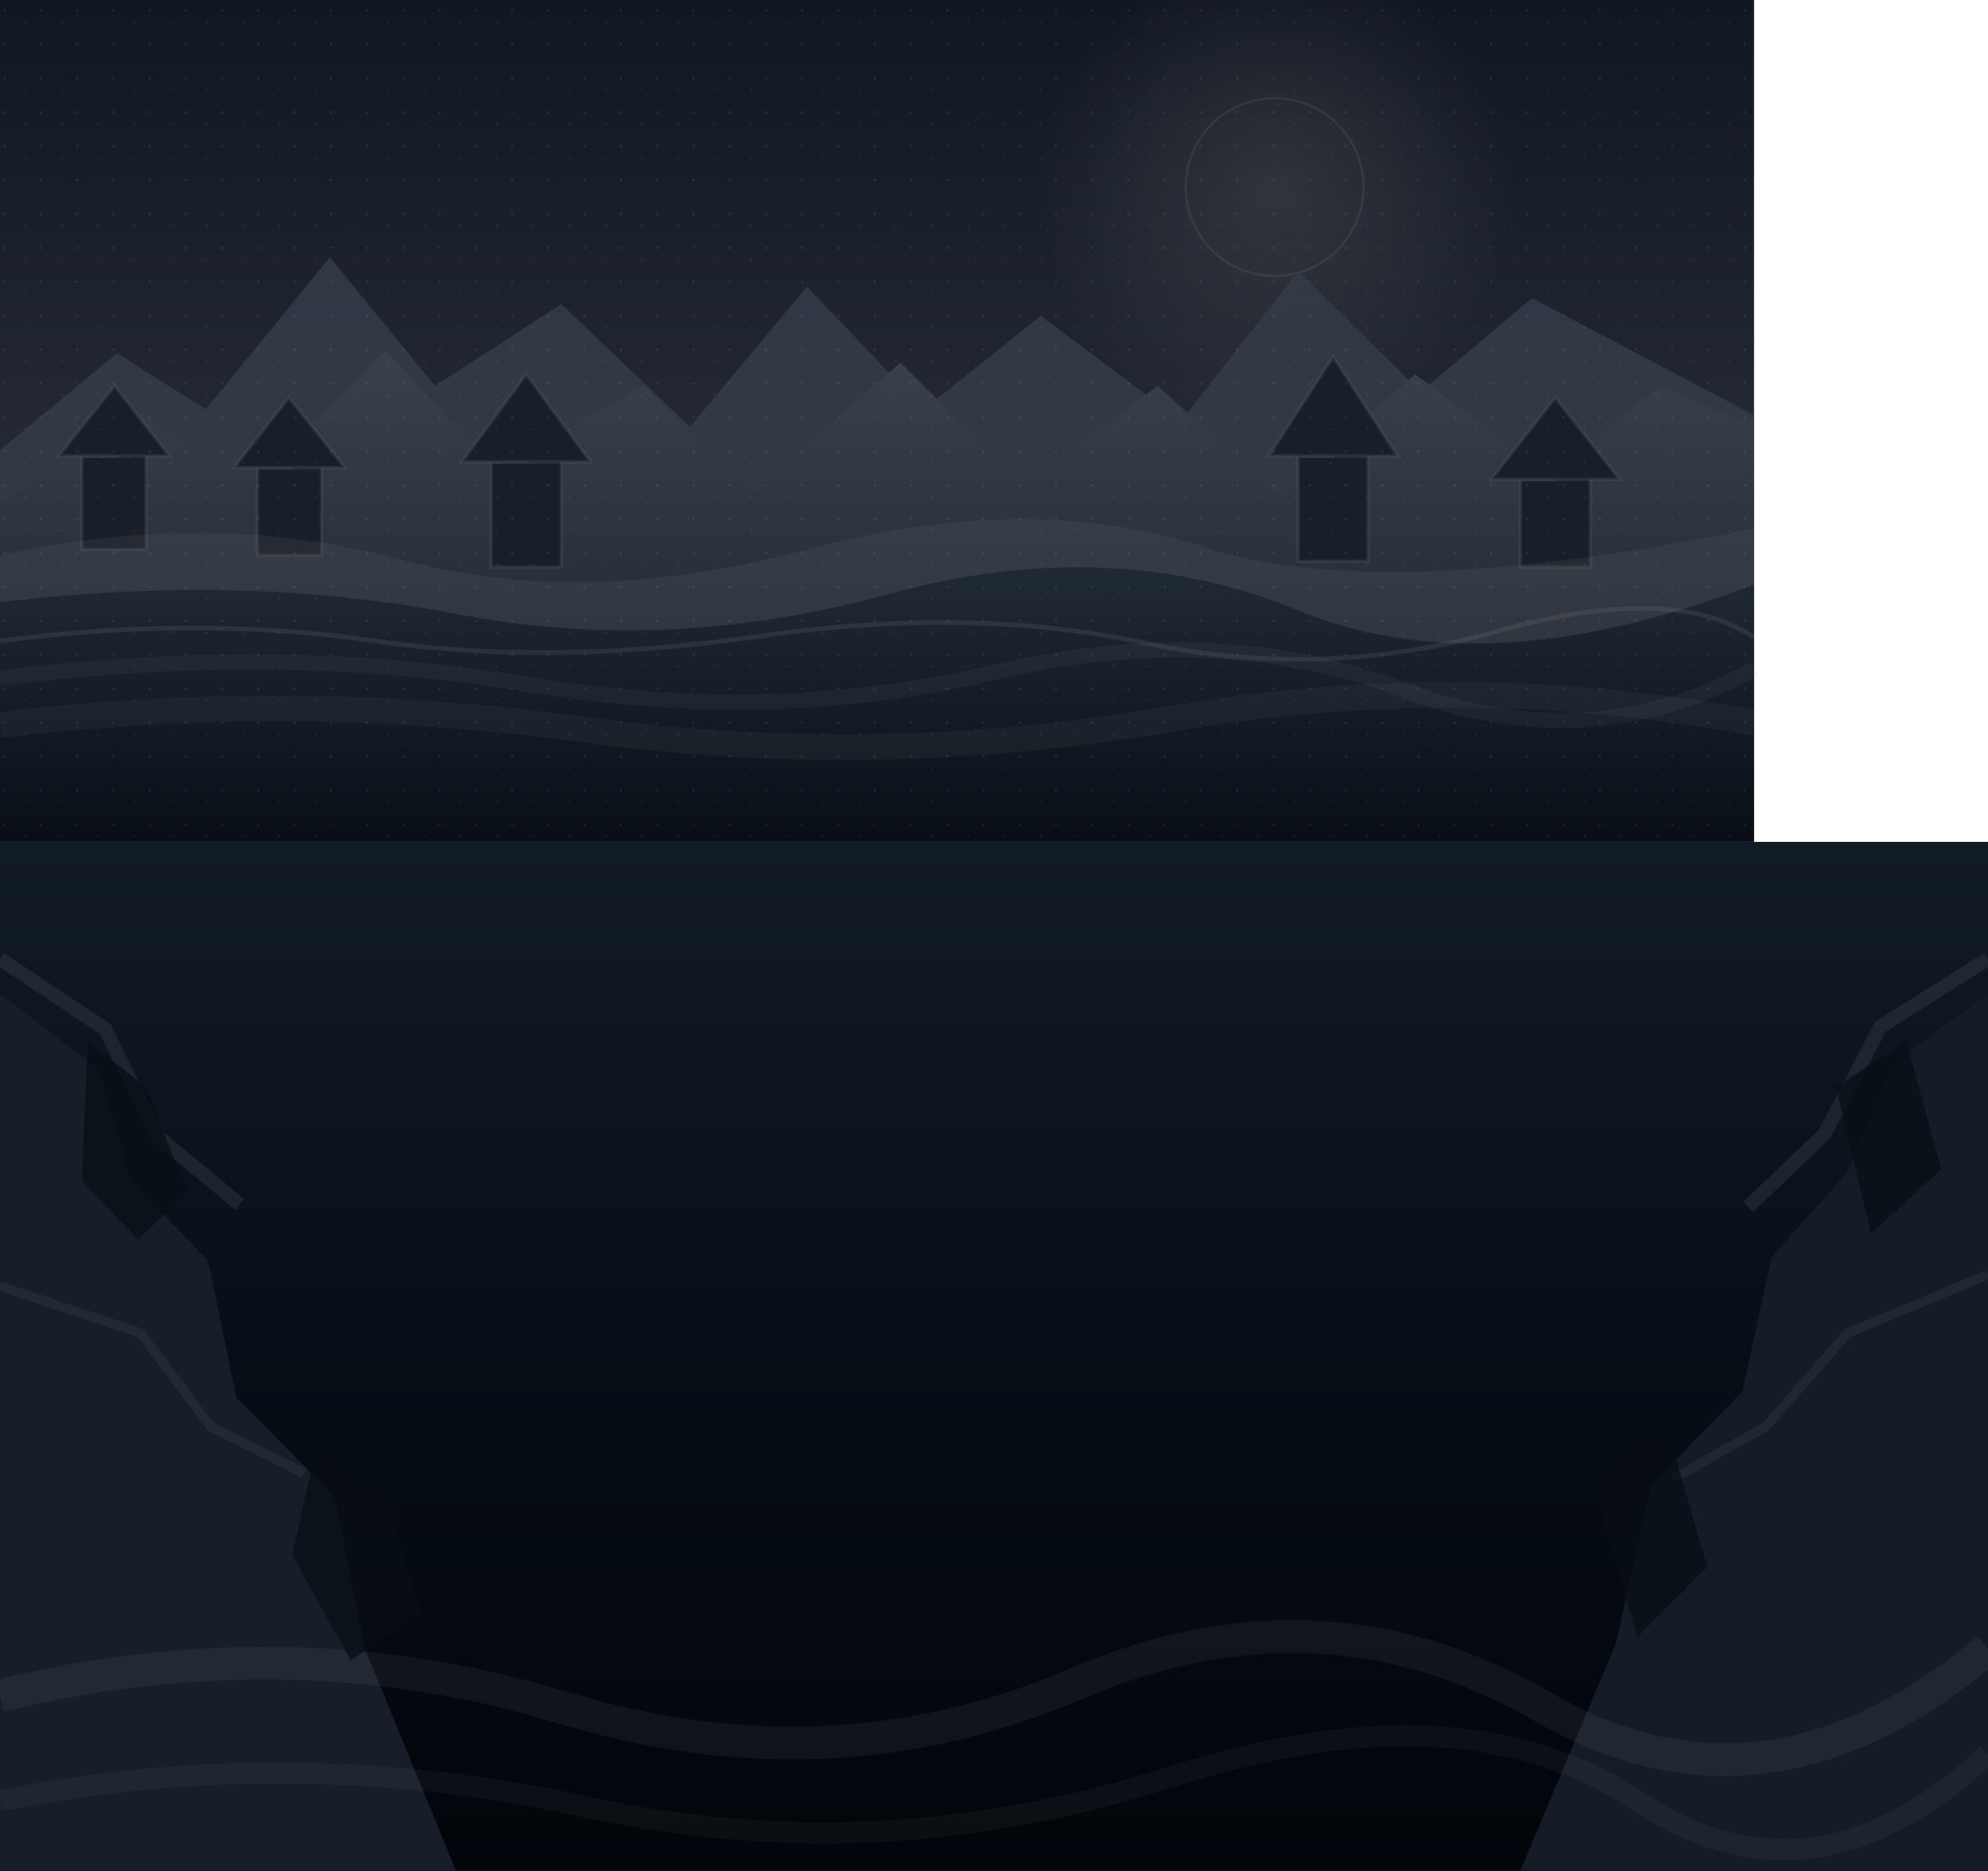
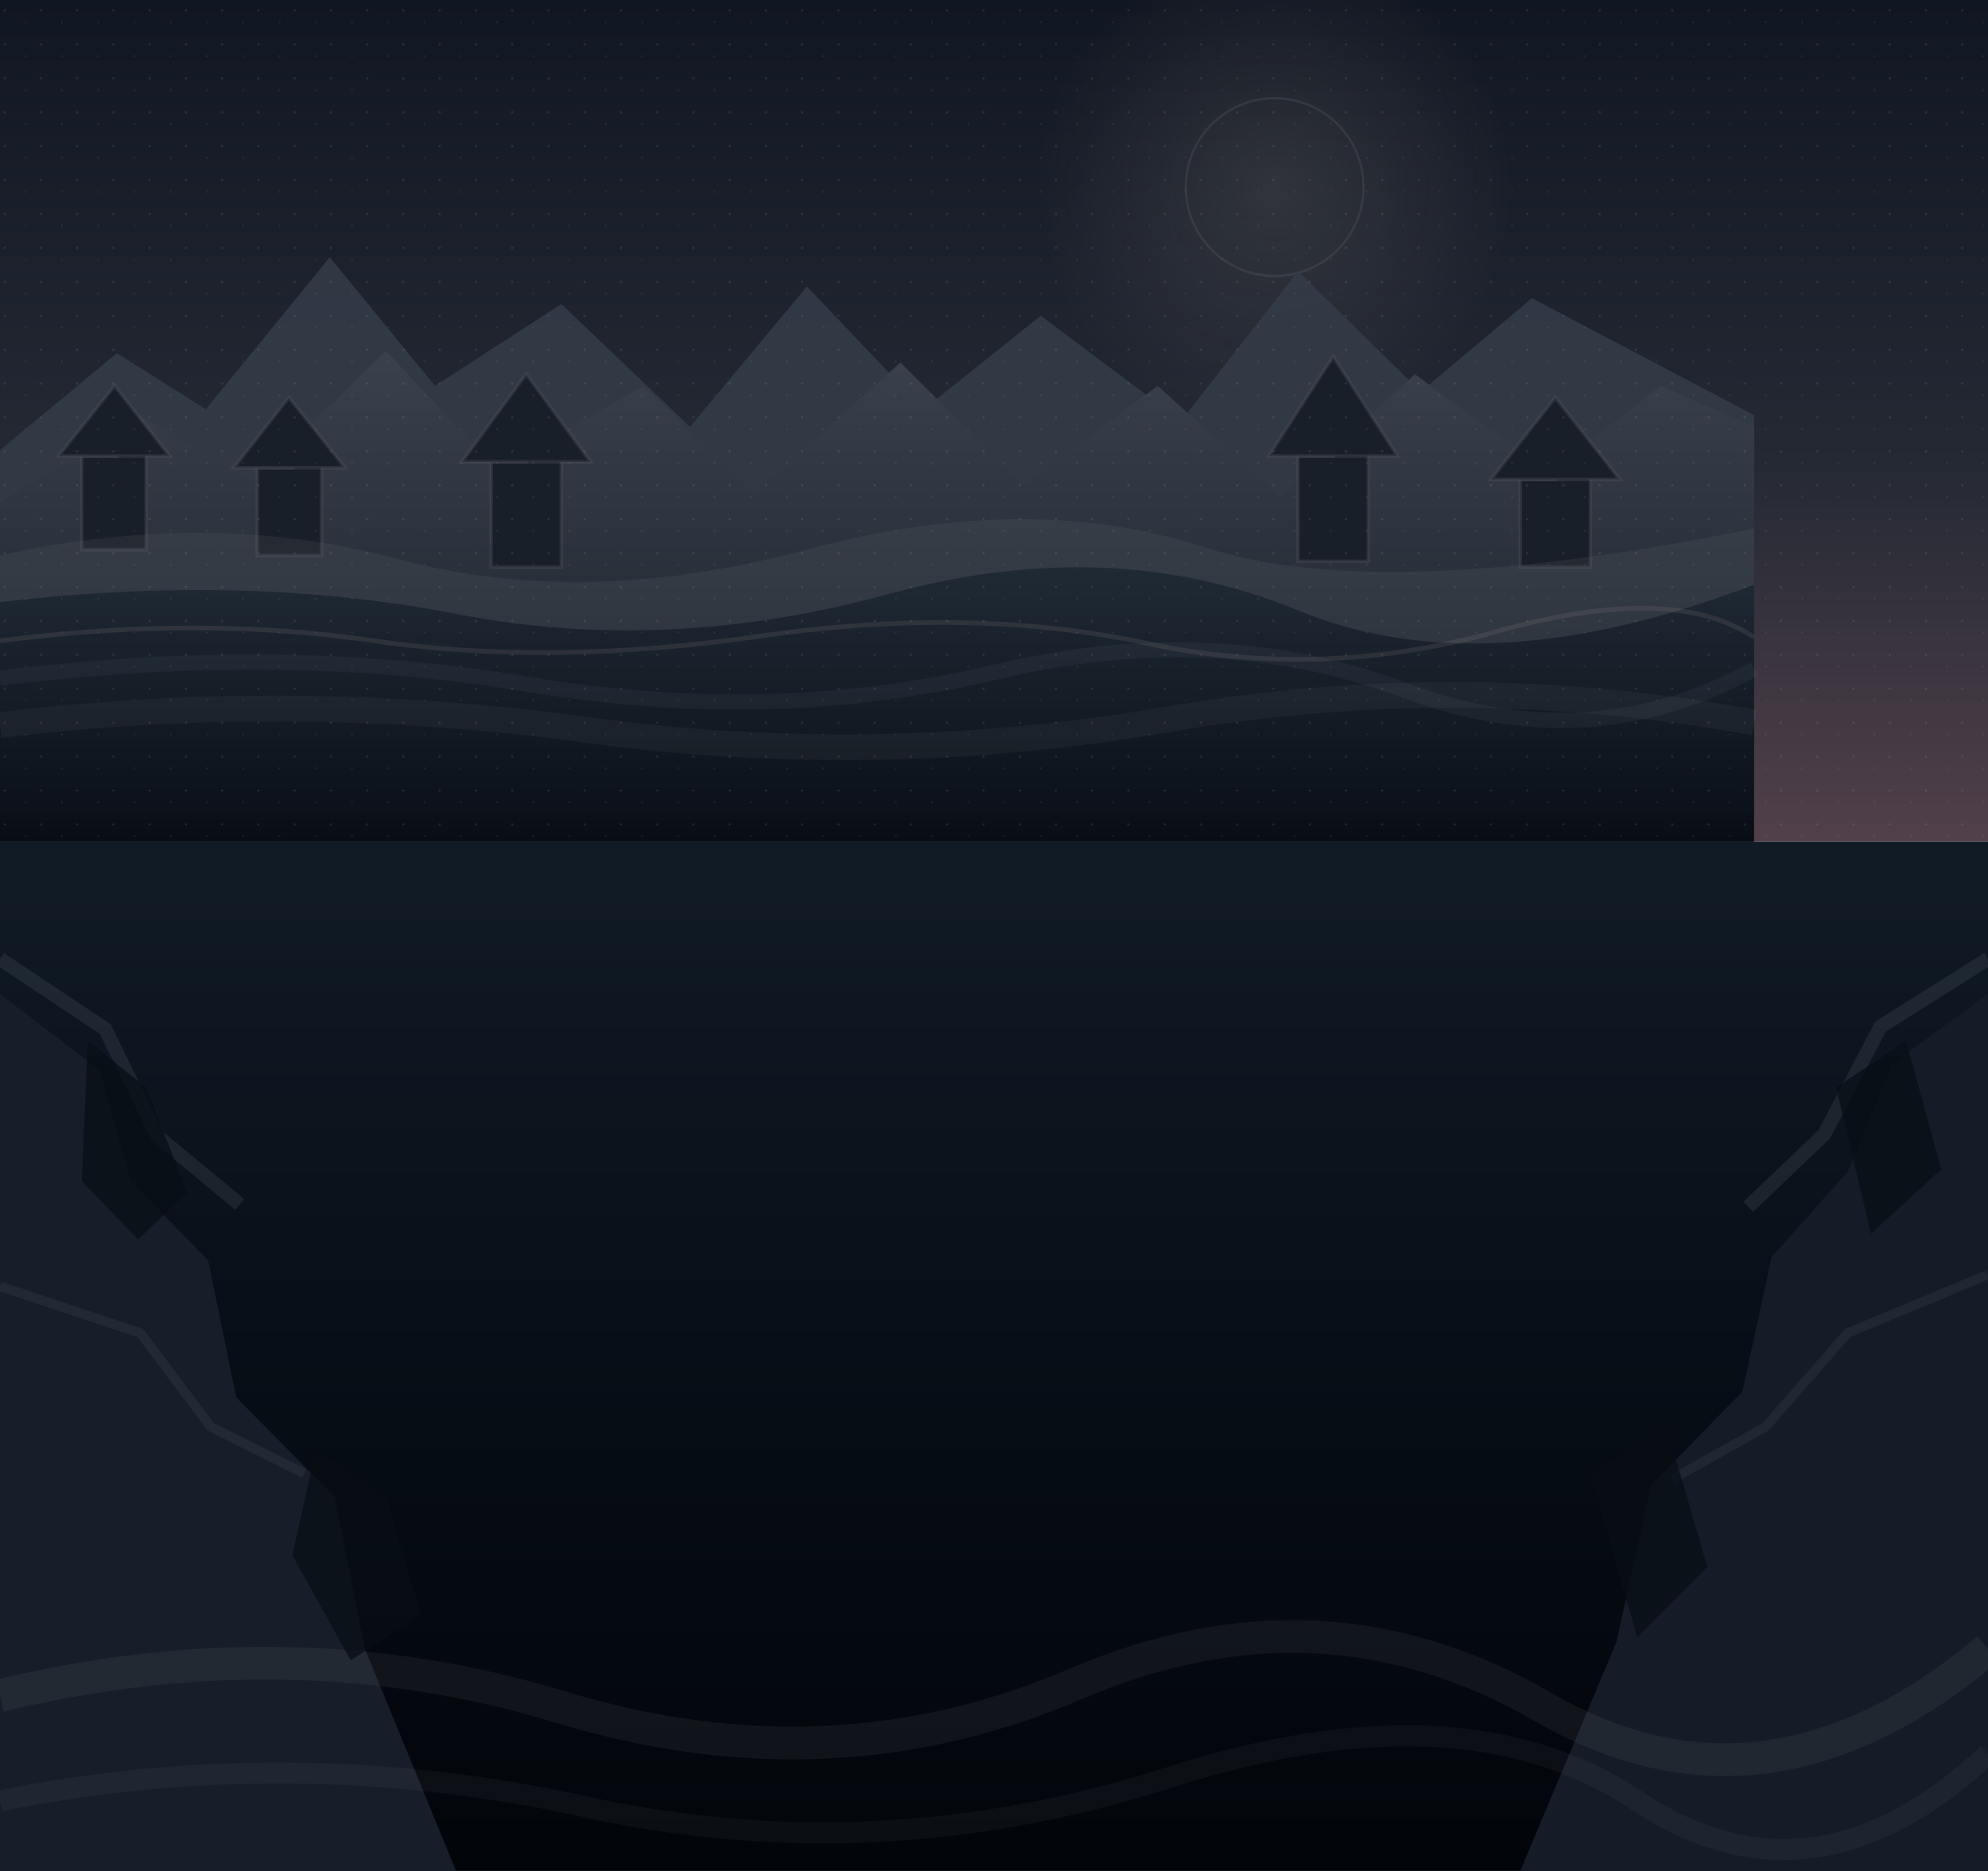
<svg xmlns="http://www.w3.org/2000/svg" width="1700" height="1600" viewBox="0 0 1700 1600">
  <defs>
    <linearGradient id="sky" x1="0" y1="0" x2="0" y2="1">
      <stop stop-color="#111722" />
      <stop offset=".55" stop-color="#242934" />
      <stop offset="1" stop-color="#51404a" />
    </linearGradient>
    <linearGradient id="ridge" x1="0" y1="0" x2="0" y2="1">
      <stop stop-color="#3b414c" />
      <stop offset="1" stop-color="#202832" />
    </linearGradient>
    <linearGradient id="gorge" x1="0" y1="0" x2="0" y2="1">
      <stop stop-color="#202a35" />
      <stop offset="1" stop-color="#090e16" />
    </linearGradient>
    <radialGradient id="moon">
      <stop stop-color="#c4b9ac" stop-opacity=".14" />
      <stop offset="1" stop-color="#c4b9ac" stop-opacity="0" />
    </radialGradient>
    <pattern id="grain" width="31" height="29" patternUnits="userSpaceOnUse">
      <circle cx="4" cy="9" r="1" fill="#d2c1b4" opacity=".12" />
      <circle cx="22" cy="19" r=".8" fill="#d2c1b4" opacity=".1" />
    </pattern>
+     <linearGradient id="deepGorge" x1="0" y1="0" x2="0" y2="1">
+       <stop stop-color="#111b26" />
+       <stop offset=".45" stop-color="#080f18" />
+       <stop offset="1" stop-color="#02050a" />
+     </linearGradient>
  </defs>
-   <rect width="1500" height="720" fill="url(#sky)" />
+   <rect width="1700" height="720" fill="url(#sky)" />
  <circle cx="1090" cy="160" r="205" fill="url(#moon)" />
  <circle cx="1090" cy="160" r="76" fill="none" stroke="#b8b3ae" stroke-opacity=".11" stroke-width="2" />
  <path d="M0 385L100 302 176 350 282 220 372 330 480 260 590 365 690 245 790 350 890 270 1010 360 1110 232 1215 335 1310 255 1500 355V565H0Z" fill="#333b47" opacity=".9" />
  <path d="M0 430L120 355 215 412 330 300 425 402 550 330 645 422 770 310 875 415 990 330 1095 425 1210 320 1325 405 1420 330 1500 365V590H0Z" fill="url(#ridge)" />
  <g fill="#191f29" stroke="#53535d" stroke-opacity=".34" stroke-width="3">
    <path d="M70 470V390L100 390V352L125 390V470Z" />
    <path d="M50 390L98 330 145 390Z" />
    <path d="M220 475V400L250 400V365L275 400V475Z" />
    <path d="M200 400L247 340 295 400Z" />
    <path d="M420 485V395L450 395V355L480 395V485Z" />
    <path d="M395 395L450 320 505 395Z" />
    <path d="M1110 480V390L1140 390V345L1170 390V480Z" />
    <path d="M1085 390L1140 305 1195 390Z" />
    <path d="M1300 485V410L1330 410V370L1360 410V485Z" />
    <path d="M1275 410L1330 340 1385 410Z" />
  </g>
  <path d="M0 475Q180 435 340 478T690 470T1030 468T1500 452V585H0Z" fill="#9e9aa0" opacity=".09" />
  <path d="M0 515Q210 490 390 525T760 508T1110 522T1500 500V720H0Z" fill="url(#gorge)" />
  <path d="M0 548Q170 526 320 548T650 544T980 550T1280 540T1500 545" fill="none" stroke="#b7a6a4" stroke-opacity=".12" stroke-width="4" />
  <path d="M0 580Q240 550 450 585T850 575T1200 590T1500 572" fill="none" stroke="#81919b" stroke-opacity=".08" stroke-width="13" />
  <path d="M0 620Q250 590 500 624T1000 615T1500 618" fill="none" stroke="#a9a7ad" stroke-opacity=".06" stroke-width="22" />
-   <rect width="1500" height="720" fill="url(#grain)" />
-   <linearGradient id="deepGorge" x1="0" y1="0" x2="0" y2="1">
-     <stop stop-color="#111b26" />
-     <stop offset=".45" stop-color="#080f18" />
-     <stop offset="1" stop-color="#02050a" />
-   </linearGradient>
+   <rect width="1700" height="720" fill="url(#grain)" />
  <rect x="0" y="720" width="1700" height="880" fill="url(#deepGorge)" />
  <path d="M0 690L0 850 85 915 112 1010 178 1078 202 1195 286 1280 312 1410 390 1600H0Z" fill="#171e29" />
  <path d="M1700 690L1700 850 1618 910 1580 1002 1515 1075 1490 1190 1412 1270 1382 1405 1300 1600H1700Z" fill="#151c27" />
  <path d="M0 820L90 880 135 972 205 1030M1700 820L1608 878 1560 970 1495 1032" fill="none" stroke="#59606b" stroke-opacity=".22" stroke-width="12" />
  <path d="M0 1100L120 1140 180 1220 260 1260M1700 1090L1580 1140 1510 1220 1430 1265" fill="none" stroke="#68717b" stroke-opacity=".14" stroke-width="8" />
  <path d="M0 1450Q250 1390 480 1460T920 1440T1320 1460T1700 1410" fill="none" stroke="#a4a5a9" stroke-opacity=".08" stroke-width="28" />
  <path d="M0 1540Q250 1490 500 1545T1000 1520T1400 1540T1700 1500" fill="none" stroke="#9aa5ad" stroke-opacity=".06" stroke-width="18" />
  <g fill="#080d14" opacity=".75">
    <path d="M75 890L125 930 160 1020 118 1060 70 1010Z" />
    <path d="M1570 930L1630 890 1660 1000 1600 1055Z" />
    <path d="M270 1240L330 1280 360 1380 300 1420 250 1330Z" />
    <path d="M1360 1260L1425 1220 1460 1340 1400 1400Z" />
  </g>
</svg>
